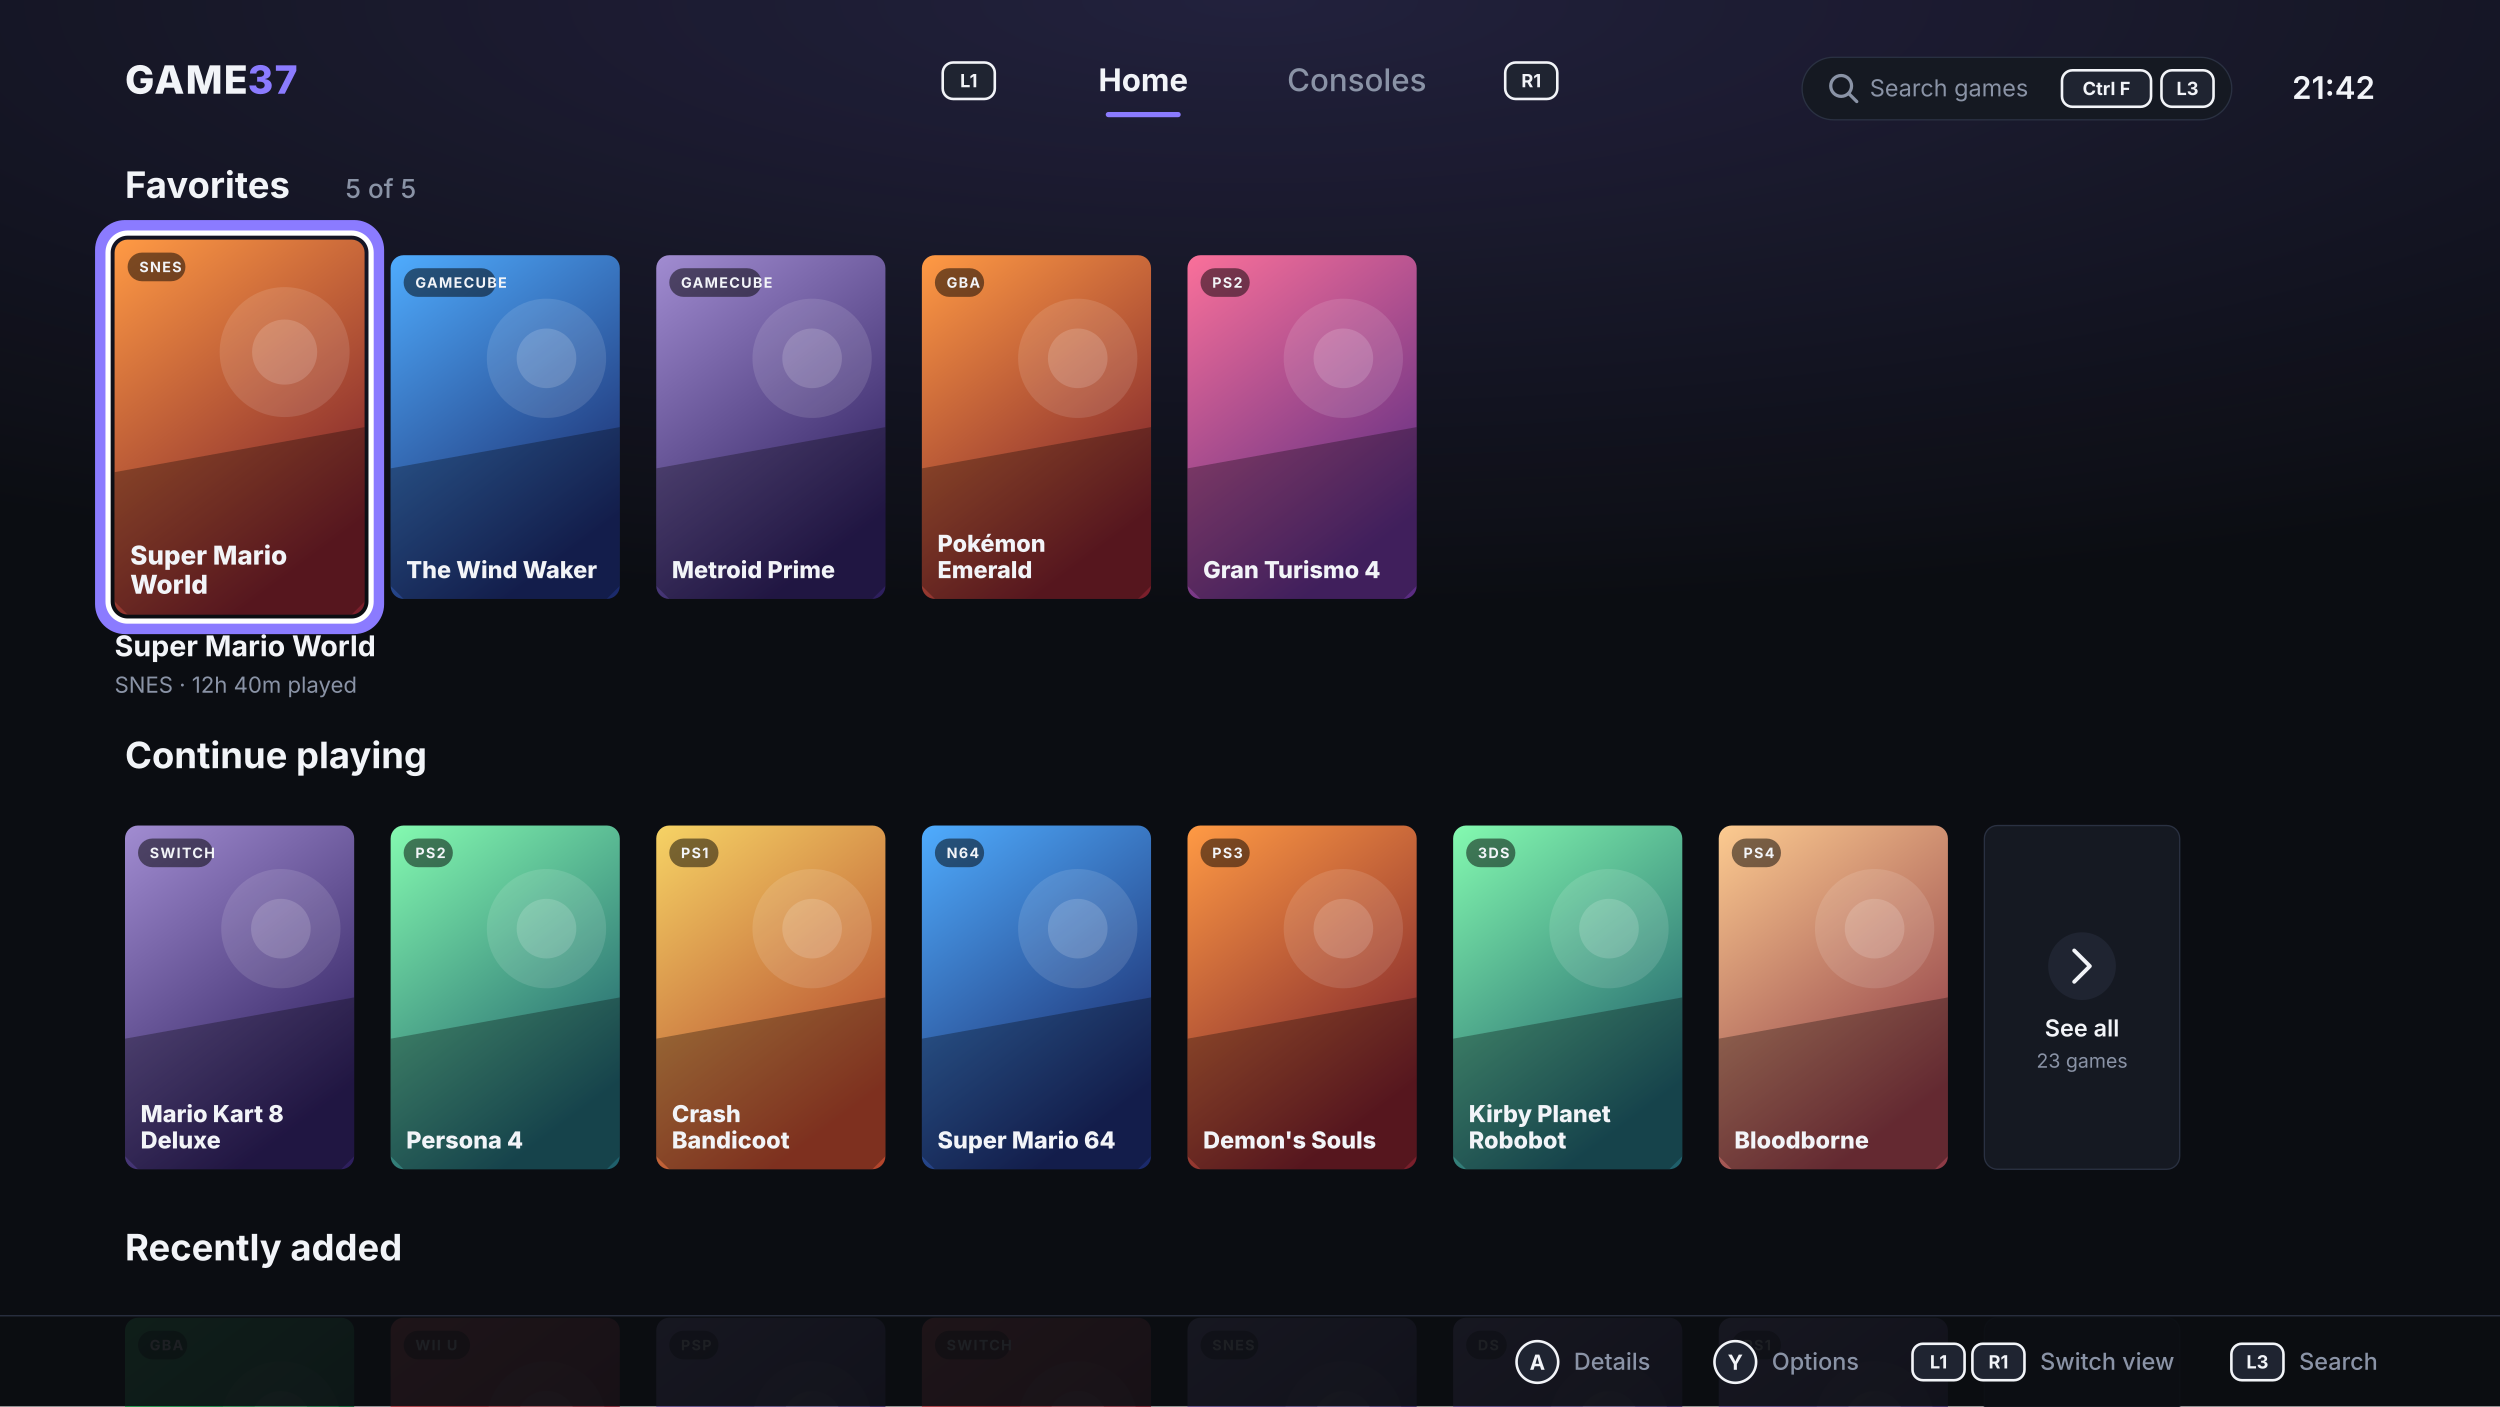
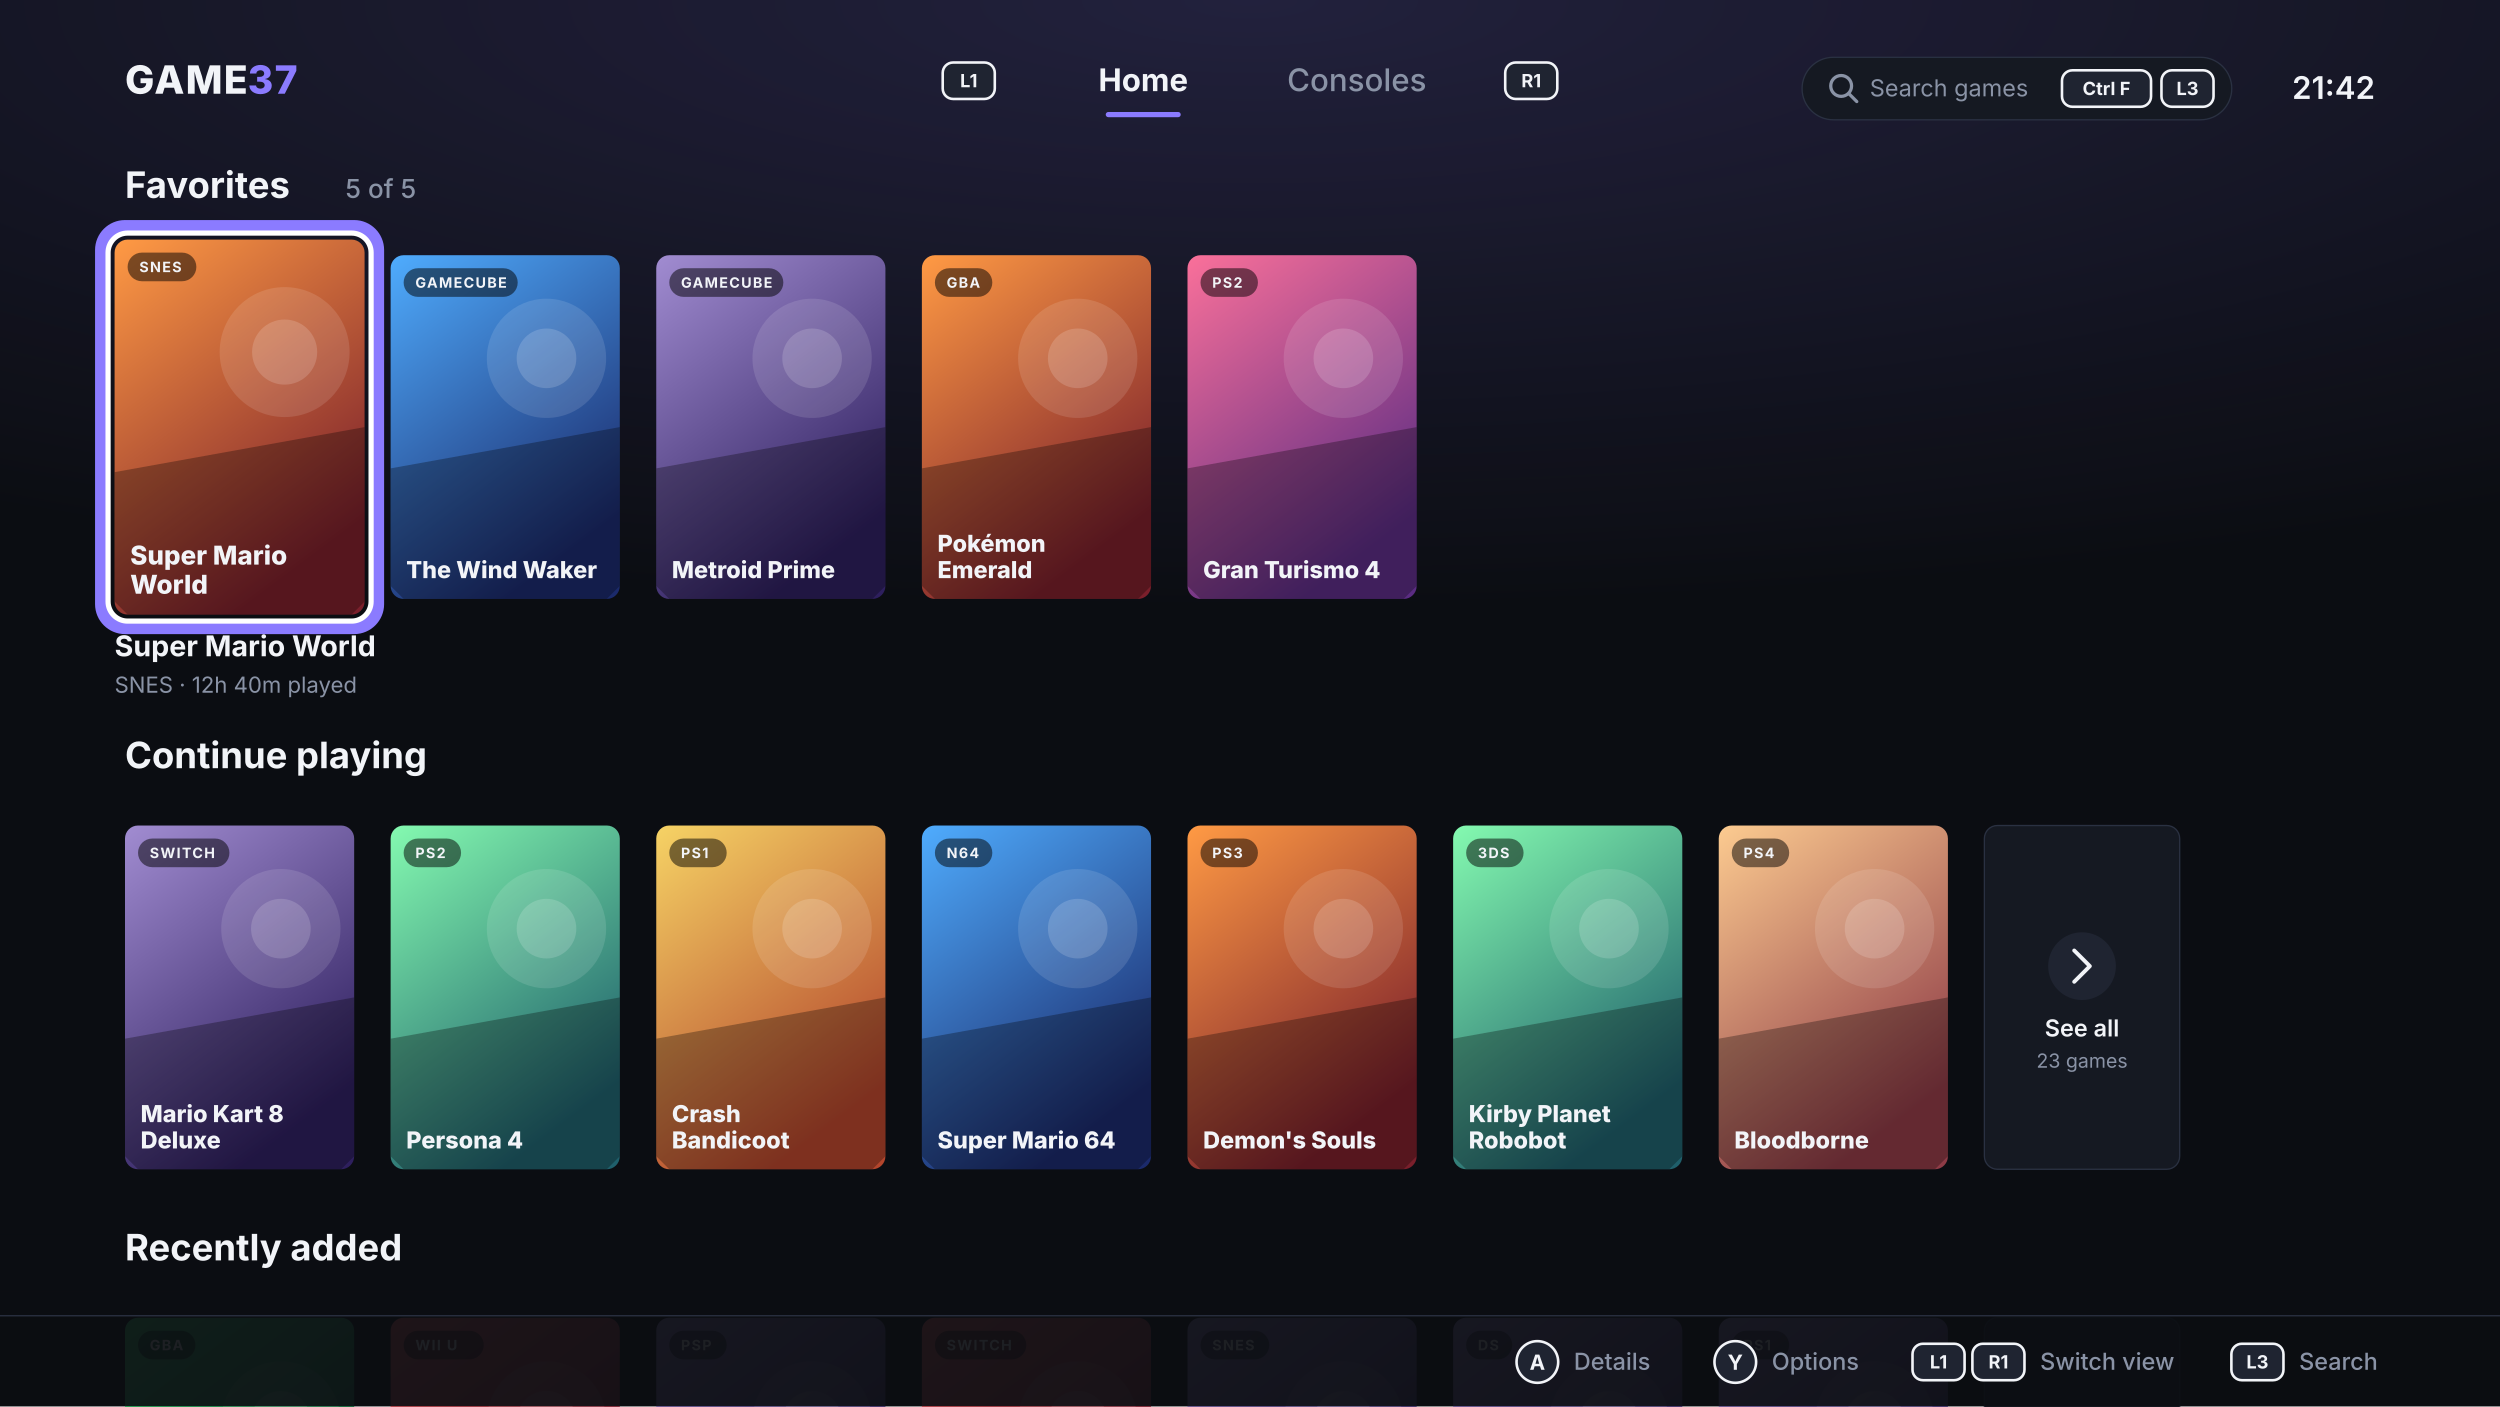
<svg xmlns="http://www.w3.org/2000/svg" width="1920" height="1080" viewBox="0 0 1920 1080">
  <defs>
    <radialGradient id="rg1" cx="0.5" cy="0" r="0.9">
      <stop offset="0" stop-color="#8B7BFF" stop-opacity="0.18" />
      <stop offset="1" stop-color="#8B7BFF" stop-opacity="0" />
    </radialGradient>
    <linearGradient id="lg2" x1="0" y1="0" x2="0.5" y2="1">
      <stop offset="0" stop-color="#FF9A44" stop-opacity="1" />
      <stop offset="1" stop-color="#7A1F2B" stop-opacity="1" />
    </linearGradient>
    <linearGradient id="lg3" x1="0" y1="0" x2="0.5" y2="1">
      <stop offset="0" stop-color="#4FACFE" stop-opacity="1" />
      <stop offset="1" stop-color="#1B2A6B" stop-opacity="1" />
    </linearGradient>
    <linearGradient id="lg4" x1="0" y1="0" x2="0.5" y2="1">
      <stop offset="0" stop-color="#A18CD1" stop-opacity="1" />
      <stop offset="1" stop-color="#2E1F5E" stop-opacity="1" />
    </linearGradient>
    <linearGradient id="lg5" x1="0" y1="0" x2="0.5" y2="1">
      <stop offset="0" stop-color="#FF9A44" stop-opacity="1" />
      <stop offset="1" stop-color="#7A1F2B" stop-opacity="1" />
    </linearGradient>
    <linearGradient id="lg6" x1="0" y1="0" x2="0.5" y2="1">
      <stop offset="0" stop-color="#FA709A" stop-opacity="1" />
      <stop offset="1" stop-color="#5B2C83" stop-opacity="1" />
    </linearGradient>
    <linearGradient id="lg7" x1="0" y1="0" x2="0.5" y2="1">
      <stop offset="0" stop-color="#A18CD1" stop-opacity="1" />
      <stop offset="1" stop-color="#2E1F5E" stop-opacity="1" />
    </linearGradient>
    <linearGradient id="lg8" x1="0" y1="0" x2="0.5" y2="1">
      <stop offset="0" stop-color="#84FAB0" stop-opacity="1" />
      <stop offset="1" stop-color="#1F5F6B" stop-opacity="1" />
    </linearGradient>
    <linearGradient id="lg9" x1="0" y1="0" x2="0.5" y2="1">
      <stop offset="0" stop-color="#F6D365" stop-opacity="1" />
      <stop offset="1" stop-color="#B3452C" stop-opacity="1" />
    </linearGradient>
    <linearGradient id="lg10" x1="0" y1="0" x2="0.5" y2="1">
      <stop offset="0" stop-color="#4FACFE" stop-opacity="1" />
      <stop offset="1" stop-color="#1B2A6B" stop-opacity="1" />
    </linearGradient>
    <linearGradient id="lg11" x1="0" y1="0" x2="0.5" y2="1">
      <stop offset="0" stop-color="#FF9A44" stop-opacity="1" />
      <stop offset="1" stop-color="#7A1F2B" stop-opacity="1" />
    </linearGradient>
    <linearGradient id="lg12" x1="0" y1="0" x2="0.5" y2="1">
      <stop offset="0" stop-color="#84FAB0" stop-opacity="1" />
      <stop offset="1" stop-color="#1F5F6B" stop-opacity="1" />
    </linearGradient>
    <linearGradient id="lg13" x1="0" y1="0" x2="0.5" y2="1">
      <stop offset="0" stop-color="#FCCB90" stop-opacity="1" />
      <stop offset="1" stop-color="#8E3B46" stop-opacity="1" />
    </linearGradient>
    <linearGradient id="lg14" x1="0" y1="0" x2="0.5" y2="1">
      <stop offset="0" stop-color="#43E97B" stop-opacity="1" />
      <stop offset="1" stop-color="#0F4C3A" stop-opacity="1" />
    </linearGradient>
    <linearGradient id="lg15" x1="0" y1="0" x2="0.5" y2="1">
      <stop offset="0" stop-color="#FF6B6B" stop-opacity="1" />
      <stop offset="1" stop-color="#6B1D3A" stop-opacity="1" />
    </linearGradient>
    <linearGradient id="lg16" x1="0" y1="0" x2="0.5" y2="1">
      <stop offset="0" stop-color="#A18CD1" stop-opacity="1" />
      <stop offset="1" stop-color="#2E1F5E" stop-opacity="1" />
    </linearGradient>
    <linearGradient id="lg17" x1="0" y1="0" x2="0.5" y2="1">
      <stop offset="0" stop-color="#FF6B6B" stop-opacity="1" />
      <stop offset="1" stop-color="#6B1D3A" stop-opacity="1" />
    </linearGradient>
    <linearGradient id="lg18" x1="0" y1="0" x2="0.5" y2="1">
      <stop offset="0" stop-color="#A18CD1" stop-opacity="1" />
      <stop offset="1" stop-color="#2E1F5E" stop-opacity="1" />
    </linearGradient>
    <linearGradient id="lg19" x1="0" y1="0" x2="0.5" y2="1">
      <stop offset="0" stop-color="#A18CD1" stop-opacity="1" />
      <stop offset="1" stop-color="#2E1F5E" stop-opacity="1" />
    </linearGradient>
    <linearGradient id="lg20" x1="0" y1="0" x2="0.5" y2="1">
      <stop offset="0" stop-color="#A18CD1" stop-opacity="1" />
      <stop offset="1" stop-color="#2E1F5E" stop-opacity="1" />
    </linearGradient>
    <linearGradient id="lg21" x1="0" y1="0" x2="0" y2="1">
      <stop offset="0" stop-color="#0B0D12" stop-opacity="0" />
      <stop offset="1" stop-color="#0B0D12" stop-opacity="1" />
    </linearGradient>
  </defs>
  <rect x="0.0" y="0.0" width="1920.0" height="1080.0" rx="0" fill="#0B0D12" fill-opacity="1" />
  <rect x="0.0" y="0.0" width="1920.0" height="520.0" rx="0" fill="url(#rg1)" fill-opacity="1" />
  <text x="96" y="72" font-family="Inter, 'Helvetica Neue', Arial, sans-serif" font-size="30" font-weight="800" fill="#F2F4F8" letter-spacing="1">GAME<tspan fill="#8B7BFF">37</tspan>
  </text>
  <rect x="724.0" y="48.0" width="40.0" height="28.0" rx="8" fill="#1F2431" fill-opacity="1" stroke="#F2F4F8" stroke-width="2" />
  <text x="744.0" y="67.0" font-family="Inter, 'Helvetica Neue', Arial, sans-serif" font-size="14" font-weight="700" fill="#F2F4F8" fill-opacity="1" text-anchor="middle" letter-spacing="0">L1</text>
  <rect x="1156.0" y="48.0" width="40.0" height="28.0" rx="8" fill="#1F2431" fill-opacity="1" stroke="#F2F4F8" stroke-width="2" />
  <text x="1176.0" y="67.0" font-family="Inter, 'Helvetica Neue', Arial, sans-serif" font-size="14" font-weight="700" fill="#F2F4F8" fill-opacity="1" text-anchor="middle" letter-spacing="0">R1</text>
  <text x="878.0" y="70.0" font-family="Inter, 'Helvetica Neue', Arial, sans-serif" font-size="24" font-weight="700" fill="#F2F4F8" fill-opacity="1" text-anchor="middle" letter-spacing="0">Home</text>
  <rect x="849.2" y="86.0" width="57.6" height="4.0" rx="2" fill="#8B7BFF" fill-opacity="1" />
  <text x="1042.0" y="70.0" font-family="Inter, 'Helvetica Neue', Arial, sans-serif" font-size="24" font-weight="500" fill="#8A93A6" fill-opacity="1" text-anchor="middle" letter-spacing="0">Consoles</text>
  <rect x="1384.0" y="44.0" width="330.0" height="48.0" rx="24" fill="#151922" fill-opacity="1" stroke="#2A3142" stroke-width="1" />
  <circle cx="1414.0" cy="66.0" r="8.0" fill="none" fill-opacity="1" stroke="#8A93A6" stroke-width="2.5" />
  <line x1="1420" y1="72" x2="1426" y2="78" stroke="#8A93A6" stroke-width="2.5" stroke-linecap="round" />
  <text x="1436.0" y="74.0" font-family="Inter, 'Helvetica Neue', Arial, sans-serif" font-size="18" font-weight="400" fill="#8A93A6" fill-opacity="1" text-anchor="start" letter-spacing="0">Search games</text>
  <rect x="1660.0" y="54.0" width="40.0" height="28.0" rx="8" fill="#1F2431" fill-opacity="1" stroke="#F2F4F8" stroke-width="2" />
  <text x="1680.0" y="73.0" font-family="Inter, 'Helvetica Neue', Arial, sans-serif" font-size="14" font-weight="700" fill="#F2F4F8" fill-opacity="1" text-anchor="middle" letter-spacing="0">L3</text>
  <rect x="1583.6" y="54.0" width="68.4" height="28.0" rx="8" fill="#1F2431" fill-opacity="1" stroke="#F2F4F8" stroke-width="2" />
  <text x="1617.8" y="73.0" font-family="Inter, 'Helvetica Neue', Arial, sans-serif" font-size="14" font-weight="700" fill="#F2F4F8" fill-opacity="1" text-anchor="middle" letter-spacing="0">Ctrl F</text>
  <text x="1824.0" y="76.0" font-family="Inter, 'Helvetica Neue', Arial, sans-serif" font-size="24" font-weight="600" fill="#F2F4F8" fill-opacity="1" text-anchor="end" letter-spacing="0">21:42</text>
  <rect x="78.0" y="174.0" width="212.0" height="308.0" rx="18" fill="none" fill-opacity="0.4" stroke="#8B7BFF" stroke-width="10" />
  <rect x="83.0" y="179.0" width="202.0" height="298.0" rx="15" fill="none" fill-opacity="1" stroke="#FFFFFF" stroke-width="4" />
  <rect x="88.0" y="184.0" width="192.0" height="288.0" rx="10" fill="url(#lg2)" fill-opacity="1" />
  <circle cx="218.6" cy="270.4" r="49.9" fill="#FFFFFF" fill-opacity="0.12" />
  <circle cx="218.6" cy="270.4" r="25.0" fill="#FFFFFF" fill-opacity="0.16" />
  <polygon points="88,362.6 280,328.0 280,462.0 270,472.0 98,472.0 88,462.0" fill="#000000" fill-opacity=".3" />
  <text x="100.0" y="433.6" font-family="Inter, 'Helvetica Neue', Arial, sans-serif" font-size="20" font-weight="800" fill="#F2F4F8" fill-opacity="1" text-anchor="start" letter-spacing="0">Super Mario</text>
  <text x="100.0" y="456.0" font-family="Inter, 'Helvetica Neue', Arial, sans-serif" font-size="20" font-weight="800" fill="#F2F4F8" fill-opacity="1" text-anchor="start" letter-spacing="0">World</text>
-   <rect x="98.0" y="194.0" width="44.4" height="22.0" rx="11" fill="#000000" fill-opacity="0.5" />
+   <rect x="98.0" y="194.0" width="52.8" height="22.0" rx="11" fill="#000000" fill-opacity="0.5" />
  <text x="107.0" y="209.0" font-family="Inter, 'Helvetica Neue', Arial, sans-serif" font-size="11" font-weight="700" fill="#F2F4F8" fill-opacity="1" text-anchor="start" letter-spacing="1">SNES</text>
  <text x="88.0" y="504.0" font-family="Inter, 'Helvetica Neue', Arial, sans-serif" font-size="22" font-weight="700" fill="#F2F4F8" fill-opacity="1" text-anchor="start" letter-spacing="0">Super Mario World</text>
  <text x="88.0" y="532.0" font-family="Inter, 'Helvetica Neue', Arial, sans-serif" font-size="17" font-weight="400" fill="#8A93A6" fill-opacity="1" text-anchor="start" letter-spacing="0">SNES · 12h 40m played</text>
  <rect x="300.0" y="196.0" width="176.0" height="264.0" rx="10" fill="url(#lg3)" fill-opacity="1" />
  <circle cx="419.7" cy="275.2" r="45.8" fill="#FFFFFF" fill-opacity="0.12" />
  <circle cx="419.7" cy="275.2" r="22.9" fill="#FFFFFF" fill-opacity="0.16" />
  <polygon points="300,359.7 476,328.0 476,450.0 466,460.0 310,460.0 300,450.0" fill="#000000" fill-opacity=".3" />
  <text x="312.0" y="444.0" font-family="Inter, 'Helvetica Neue', Arial, sans-serif" font-size="18" font-weight="800" fill="#F2F4F8" fill-opacity="1" text-anchor="start" letter-spacing="0">The Wind Waker</text>
-   <rect x="310.0" y="206.0" width="70.8" height="22.0" rx="11" fill="#000000" fill-opacity="0.5" />
+   <rect x="310.0" y="206.0" width="87.6" height="22.0" rx="11" fill="#000000" fill-opacity="0.5" />
  <text x="319.0" y="221.0" font-family="Inter, 'Helvetica Neue', Arial, sans-serif" font-size="11" font-weight="700" fill="#F2F4F8" fill-opacity="1" text-anchor="start" letter-spacing="1">GAMECUBE</text>
  <rect x="504.0" y="196.0" width="176.0" height="264.0" rx="10" fill="url(#lg4)" fill-opacity="1" />
  <circle cx="623.7" cy="275.2" r="45.8" fill="#FFFFFF" fill-opacity="0.12" />
  <circle cx="623.7" cy="275.2" r="22.9" fill="#FFFFFF" fill-opacity="0.16" />
  <polygon points="504,359.7 680,328.0 680,450.0 670,460.0 514,460.0 504,450.0" fill="#000000" fill-opacity=".3" />
  <text x="516.0" y="444.0" font-family="Inter, 'Helvetica Neue', Arial, sans-serif" font-size="18" font-weight="800" fill="#F2F4F8" fill-opacity="1" text-anchor="start" letter-spacing="0">Metroid Prime</text>
-   <rect x="514.0" y="206.0" width="70.8" height="22.0" rx="11" fill="#000000" fill-opacity="0.5" />
+   <rect x="514.0" y="206.0" width="87.6" height="22.0" rx="11" fill="#000000" fill-opacity="0.5" />
  <text x="523.0" y="221.0" font-family="Inter, 'Helvetica Neue', Arial, sans-serif" font-size="11" font-weight="700" fill="#F2F4F8" fill-opacity="1" text-anchor="start" letter-spacing="1">GAMECUBE</text>
  <rect x="708.0" y="196.0" width="176.0" height="264.0" rx="10" fill="url(#lg5)" fill-opacity="1" />
  <circle cx="827.7" cy="275.2" r="45.8" fill="#FFFFFF" fill-opacity="0.12" />
  <circle cx="827.7" cy="275.2" r="22.9" fill="#FFFFFF" fill-opacity="0.16" />
  <polygon points="708,359.7 884,328.0 884,450.0 874,460.0 718,460.0 708,450.0" fill="#000000" fill-opacity=".3" />
  <text x="720.0" y="423.8" font-family="Inter, 'Helvetica Neue', Arial, sans-serif" font-size="18" font-weight="800" fill="#F2F4F8" fill-opacity="1" text-anchor="start" letter-spacing="0">Pokémon</text>
  <text x="720.0" y="444.0" font-family="Inter, 'Helvetica Neue', Arial, sans-serif" font-size="18" font-weight="800" fill="#F2F4F8" fill-opacity="1" text-anchor="start" letter-spacing="0">Emerald</text>
-   <rect x="718.0" y="206.0" width="37.8" height="22.0" rx="11" fill="#000000" fill-opacity="0.5" />
+   <rect x="718.0" y="206.0" width="44.1" height="22.0" rx="11" fill="#000000" fill-opacity="0.5" />
  <text x="727.0" y="221.0" font-family="Inter, 'Helvetica Neue', Arial, sans-serif" font-size="11" font-weight="700" fill="#F2F4F8" fill-opacity="1" text-anchor="start" letter-spacing="1">GBA</text>
  <rect x="912.0" y="196.0" width="176.0" height="264.0" rx="10" fill="url(#lg6)" fill-opacity="1" />
  <circle cx="1031.7" cy="275.2" r="45.8" fill="#FFFFFF" fill-opacity="0.12" />
  <circle cx="1031.7" cy="275.2" r="22.9" fill="#FFFFFF" fill-opacity="0.16" />
  <polygon points="912,359.7 1088,328.0 1088,450.0 1078,460.0 922,460.0 912,450.0" fill="#000000" fill-opacity=".3" />
  <text x="924.0" y="444.0" font-family="Inter, 'Helvetica Neue', Arial, sans-serif" font-size="18" font-weight="800" fill="#F2F4F8" fill-opacity="1" text-anchor="start" letter-spacing="0">Gran Turismo 4</text>
-   <rect x="922.0" y="206.0" width="37.8" height="22.0" rx="11" fill="#000000" fill-opacity="0.5" />
+   <rect x="922.0" y="206.0" width="44.1" height="22.0" rx="11" fill="#000000" fill-opacity="0.5" />
  <text x="931.0" y="221.0" font-family="Inter, 'Helvetica Neue', Arial, sans-serif" font-size="11" font-weight="700" fill="#F2F4F8" fill-opacity="1" text-anchor="start" letter-spacing="1">PS2</text>
  <rect x="96.0" y="634.0" width="176.0" height="264.0" rx="10" fill="url(#lg7)" fill-opacity="1" />
  <circle cx="215.7" cy="713.2" r="45.8" fill="#FFFFFF" fill-opacity="0.12" />
  <circle cx="215.7" cy="713.2" r="22.9" fill="#FFFFFF" fill-opacity="0.16" />
  <polygon points="96,797.7 272,766.0 272,888.0 262,898.0 106,898.0 96,888.0" fill="#000000" fill-opacity=".3" />
  <text x="108.0" y="861.8" font-family="Inter, 'Helvetica Neue', Arial, sans-serif" font-size="18" font-weight="800" fill="#F2F4F8" fill-opacity="1" text-anchor="start" letter-spacing="0">Mario Kart 8</text>
  <text x="108.0" y="882.0" font-family="Inter, 'Helvetica Neue', Arial, sans-serif" font-size="18" font-weight="800" fill="#F2F4F8" fill-opacity="1" text-anchor="start" letter-spacing="0">Deluxe</text>
-   <rect x="106.0" y="644.0" width="57.6" height="22.0" rx="11" fill="#000000" fill-opacity="0.5" />
+   <rect x="106.0" y="644.0" width="70.2" height="22.0" rx="11" fill="#000000" fill-opacity="0.5" />
  <text x="115.0" y="659.0" font-family="Inter, 'Helvetica Neue', Arial, sans-serif" font-size="11" font-weight="700" fill="#F2F4F8" fill-opacity="1" text-anchor="start" letter-spacing="1">SWITCH</text>
  <rect x="300.0" y="634.0" width="176.0" height="264.0" rx="10" fill="url(#lg8)" fill-opacity="1" />
  <circle cx="419.7" cy="713.2" r="45.8" fill="#FFFFFF" fill-opacity="0.12" />
  <circle cx="419.7" cy="713.2" r="22.9" fill="#FFFFFF" fill-opacity="0.16" />
  <polygon points="300,797.7 476,766.0 476,888.0 466,898.0 310,898.0 300,888.0" fill="#000000" fill-opacity=".3" />
  <text x="312.0" y="882.0" font-family="Inter, 'Helvetica Neue', Arial, sans-serif" font-size="18" font-weight="800" fill="#F2F4F8" fill-opacity="1" text-anchor="start" letter-spacing="0">Persona 4</text>
-   <rect x="310.0" y="644.0" width="37.8" height="22.0" rx="11" fill="#000000" fill-opacity="0.5" />
+   <rect x="310.0" y="644.0" width="44.1" height="22.0" rx="11" fill="#000000" fill-opacity="0.5" />
  <text x="319.0" y="659.0" font-family="Inter, 'Helvetica Neue', Arial, sans-serif" font-size="11" font-weight="700" fill="#F2F4F8" fill-opacity="1" text-anchor="start" letter-spacing="1">PS2</text>
  <rect x="504.0" y="634.0" width="176.0" height="264.0" rx="10" fill="url(#lg9)" fill-opacity="1" />
  <circle cx="623.7" cy="713.2" r="45.8" fill="#FFFFFF" fill-opacity="0.12" />
  <circle cx="623.7" cy="713.2" r="22.9" fill="#FFFFFF" fill-opacity="0.16" />
  <polygon points="504,797.7 680,766.0 680,888.0 670,898.0 514,898.0 504,888.0" fill="#000000" fill-opacity=".3" />
  <text x="516.0" y="861.8" font-family="Inter, 'Helvetica Neue', Arial, sans-serif" font-size="18" font-weight="800" fill="#F2F4F8" fill-opacity="1" text-anchor="start" letter-spacing="0">Crash</text>
  <text x="516.0" y="882.0" font-family="Inter, 'Helvetica Neue', Arial, sans-serif" font-size="18" font-weight="800" fill="#F2F4F8" fill-opacity="1" text-anchor="start" letter-spacing="0">Bandicoot</text>
-   <rect x="514.0" y="644.0" width="37.8" height="22.0" rx="11" fill="#000000" fill-opacity="0.5" />
+   <rect x="514.0" y="644.0" width="44.1" height="22.0" rx="11" fill="#000000" fill-opacity="0.5" />
  <text x="523.0" y="659.0" font-family="Inter, 'Helvetica Neue', Arial, sans-serif" font-size="11" font-weight="700" fill="#F2F4F8" fill-opacity="1" text-anchor="start" letter-spacing="1">PS1</text>
  <rect x="708.0" y="634.0" width="176.0" height="264.0" rx="10" fill="url(#lg10)" fill-opacity="1" />
  <circle cx="827.7" cy="713.2" r="45.8" fill="#FFFFFF" fill-opacity="0.12" />
  <circle cx="827.7" cy="713.2" r="22.9" fill="#FFFFFF" fill-opacity="0.16" />
  <polygon points="708,797.7 884,766.0 884,888.0 874,898.0 718,898.0 708,888.0" fill="#000000" fill-opacity=".3" />
  <text x="720.0" y="882.0" font-family="Inter, 'Helvetica Neue', Arial, sans-serif" font-size="18" font-weight="800" fill="#F2F4F8" fill-opacity="1" text-anchor="start" letter-spacing="0">Super Mario 64</text>
-   <rect x="718.0" y="644.0" width="37.8" height="22.0" rx="11" fill="#000000" fill-opacity="0.5" />
+   <rect x="718.0" y="644.0" width="44.1" height="22.0" rx="11" fill="#000000" fill-opacity="0.5" />
  <text x="727.0" y="659.0" font-family="Inter, 'Helvetica Neue', Arial, sans-serif" font-size="11" font-weight="700" fill="#F2F4F8" fill-opacity="1" text-anchor="start" letter-spacing="1">N64</text>
  <rect x="912.0" y="634.0" width="176.0" height="264.0" rx="10" fill="url(#lg11)" fill-opacity="1" />
  <circle cx="1031.7" cy="713.2" r="45.8" fill="#FFFFFF" fill-opacity="0.12" />
  <circle cx="1031.7" cy="713.2" r="22.9" fill="#FFFFFF" fill-opacity="0.16" />
  <polygon points="912,797.7 1088,766.0 1088,888.0 1078,898.0 922,898.0 912,888.0" fill="#000000" fill-opacity=".3" />
  <text x="924.0" y="882.0" font-family="Inter, 'Helvetica Neue', Arial, sans-serif" font-size="18" font-weight="800" fill="#F2F4F8" fill-opacity="1" text-anchor="start" letter-spacing="0">Demon's Souls</text>
-   <rect x="922.0" y="644.0" width="37.8" height="22.0" rx="11" fill="#000000" fill-opacity="0.5" />
+   <rect x="922.0" y="644.0" width="44.1" height="22.0" rx="11" fill="#000000" fill-opacity="0.5" />
  <text x="931.0" y="659.0" font-family="Inter, 'Helvetica Neue', Arial, sans-serif" font-size="11" font-weight="700" fill="#F2F4F8" fill-opacity="1" text-anchor="start" letter-spacing="1">PS3</text>
  <rect x="1116.0" y="634.0" width="176.0" height="264.0" rx="10" fill="url(#lg12)" fill-opacity="1" />
  <circle cx="1235.7" cy="713.2" r="45.8" fill="#FFFFFF" fill-opacity="0.12" />
  <circle cx="1235.7" cy="713.2" r="22.9" fill="#FFFFFF" fill-opacity="0.16" />
  <polygon points="1116,797.7 1292,766.0 1292,888.0 1282,898.0 1126,898.0 1116,888.0" fill="#000000" fill-opacity=".3" />
  <text x="1128.0" y="861.8" font-family="Inter, 'Helvetica Neue', Arial, sans-serif" font-size="18" font-weight="800" fill="#F2F4F8" fill-opacity="1" text-anchor="start" letter-spacing="0">Kirby Planet</text>
  <text x="1128.0" y="882.0" font-family="Inter, 'Helvetica Neue', Arial, sans-serif" font-size="18" font-weight="800" fill="#F2F4F8" fill-opacity="1" text-anchor="start" letter-spacing="0">Robobot</text>
-   <rect x="1126.0" y="644.0" width="37.8" height="22.0" rx="11" fill="#000000" fill-opacity="0.5" />
+   <rect x="1126.0" y="644.0" width="44.1" height="22.0" rx="11" fill="#000000" fill-opacity="0.5" />
  <text x="1135.0" y="659.0" font-family="Inter, 'Helvetica Neue', Arial, sans-serif" font-size="11" font-weight="700" fill="#F2F4F8" fill-opacity="1" text-anchor="start" letter-spacing="1">3DS</text>
  <rect x="1320.0" y="634.0" width="176.0" height="264.0" rx="10" fill="url(#lg13)" fill-opacity="1" />
  <circle cx="1439.7" cy="713.2" r="45.8" fill="#FFFFFF" fill-opacity="0.12" />
  <circle cx="1439.7" cy="713.2" r="22.9" fill="#FFFFFF" fill-opacity="0.16" />
  <polygon points="1320,797.7 1496,766.0 1496,888.0 1486,898.0 1330,898.0 1320,888.0" fill="#000000" fill-opacity=".3" />
  <text x="1332.0" y="882.0" font-family="Inter, 'Helvetica Neue', Arial, sans-serif" font-size="18" font-weight="800" fill="#F2F4F8" fill-opacity="1" text-anchor="start" letter-spacing="0">Bloodborne</text>
-   <rect x="1330.0" y="644.0" width="37.8" height="22.0" rx="11" fill="#000000" fill-opacity="0.5" />
+   <rect x="1330.0" y="644.0" width="44.1" height="22.0" rx="11" fill="#000000" fill-opacity="0.5" />
  <text x="1339.0" y="659.0" font-family="Inter, 'Helvetica Neue', Arial, sans-serif" font-size="11" font-weight="700" fill="#F2F4F8" fill-opacity="1" text-anchor="start" letter-spacing="1">PS4</text>
  <rect x="1524.0" y="634.0" width="150.0" height="264.0" rx="10" fill="#151922" fill-opacity="1" stroke="#2A3142" stroke-width="1" />
  <circle cx="1599.0" cy="742.0" r="26.0" fill="#1F2431" fill-opacity="1" />
  <path d="M1593.0,730.0 l12,12 l-12,12" fill="none" stroke="#F2F4F8" stroke-width="3" stroke-linecap="round" stroke-linejoin="round" />
  <text x="1599.0" y="796.0" font-family="Inter, 'Helvetica Neue', Arial, sans-serif" font-size="18" font-weight="600" fill="#F2F4F8" fill-opacity="1" text-anchor="middle" letter-spacing="0">See all</text>
  <text x="1599.0" y="820.0" font-family="Inter, 'Helvetica Neue', Arial, sans-serif" font-size="15" font-weight="400" fill="#8A93A6" fill-opacity="1" text-anchor="middle" letter-spacing="0">23 games</text>
  <rect x="96.0" y="1012.0" width="176.0" height="264.0" rx="10" fill="url(#lg14)" fill-opacity="1" />
  <circle cx="215.7" cy="1091.2" r="45.8" fill="#FFFFFF" fill-opacity="0.12" />
  <circle cx="215.7" cy="1091.2" r="22.9" fill="#FFFFFF" fill-opacity="0.16" />
  <polygon points="96,1175.7 272,1144.0 272,1266.0 262,1276.0 106,1276.0 96,1266.0" fill="#000000" fill-opacity=".3" />
  <text x="108.0" y="1260.0" font-family="Inter, 'Helvetica Neue', Arial, sans-serif" font-size="18" font-weight="800" fill="#F2F4F8" fill-opacity="1" text-anchor="start" letter-spacing="0">Aria of Sorrow</text>
-   <rect x="106.0" y="1022.0" width="37.8" height="22.0" rx="11" fill="#000000" fill-opacity="0.5" />
+   <rect x="106.0" y="1022.0" width="44.1" height="22.0" rx="11" fill="#000000" fill-opacity="0.5" />
  <text x="115.0" y="1037.0" font-family="Inter, 'Helvetica Neue', Arial, sans-serif" font-size="11" font-weight="700" fill="#F2F4F8" fill-opacity="1" text-anchor="start" letter-spacing="1">GBA</text>
  <rect x="300.0" y="1012.0" width="176.0" height="264.0" rx="10" fill="url(#lg15)" fill-opacity="1" />
  <circle cx="419.7" cy="1091.2" r="45.8" fill="#FFFFFF" fill-opacity="0.12" />
  <circle cx="419.7" cy="1091.2" r="22.9" fill="#FFFFFF" fill-opacity="0.16" />
  <polygon points="300,1175.7 476,1144.0 476,1266.0 466,1276.0 310,1276.0 300,1266.0" fill="#000000" fill-opacity=".3" />
  <text x="312.0" y="1239.8" font-family="Inter, 'Helvetica Neue', Arial, sans-serif" font-size="18" font-weight="800" fill="#F2F4F8" fill-opacity="1" text-anchor="start" letter-spacing="0">Xenoblade</text>
  <text x="312.0" y="1260.0" font-family="Inter, 'Helvetica Neue', Arial, sans-serif" font-size="18" font-weight="800" fill="#F2F4F8" fill-opacity="1" text-anchor="start" letter-spacing="0">Chronicles X</text>
-   <rect x="310.0" y="1022.0" width="51.0" height="22.0" rx="11" fill="#000000" fill-opacity="0.5" />
+   <rect x="310.0" y="1022.0" width="61.5" height="22.0" rx="11" fill="#000000" fill-opacity="0.5" />
  <text x="319.0" y="1037.0" font-family="Inter, 'Helvetica Neue', Arial, sans-serif" font-size="11" font-weight="700" fill="#F2F4F8" fill-opacity="1" text-anchor="start" letter-spacing="1">WII U</text>
  <rect x="504.0" y="1012.0" width="176.0" height="264.0" rx="10" fill="url(#lg16)" fill-opacity="1" />
  <circle cx="623.7" cy="1091.2" r="45.8" fill="#FFFFFF" fill-opacity="0.12" />
  <circle cx="623.7" cy="1091.2" r="22.9" fill="#FFFFFF" fill-opacity="0.16" />
  <polygon points="504,1175.7 680,1144.0 680,1266.0 670,1276.0 514,1276.0 504,1266.0" fill="#000000" fill-opacity=".3" />
  <text x="516.0" y="1239.8" font-family="Inter, 'Helvetica Neue', Arial, sans-serif" font-size="18" font-weight="800" fill="#F2F4F8" fill-opacity="1" text-anchor="start" letter-spacing="0">Monster Hunter</text>
  <text x="516.0" y="1260.0" font-family="Inter, 'Helvetica Neue', Arial, sans-serif" font-size="18" font-weight="800" fill="#F2F4F8" fill-opacity="1" text-anchor="start" letter-spacing="0">Freedom Unite</text>
-   <rect x="514.0" y="1022.0" width="37.8" height="22.0" rx="11" fill="#000000" fill-opacity="0.5" />
+   <rect x="514.0" y="1022.0" width="44.1" height="22.0" rx="11" fill="#000000" fill-opacity="0.5" />
  <text x="523.0" y="1037.0" font-family="Inter, 'Helvetica Neue', Arial, sans-serif" font-size="11" font-weight="700" fill="#F2F4F8" fill-opacity="1" text-anchor="start" letter-spacing="1">PSP</text>
  <rect x="708.0" y="1012.0" width="176.0" height="264.0" rx="10" fill="url(#lg17)" fill-opacity="1" />
  <circle cx="827.7" cy="1091.2" r="45.8" fill="#FFFFFF" fill-opacity="0.12" />
  <circle cx="827.7" cy="1091.2" r="22.9" fill="#FFFFFF" fill-opacity="0.16" />
  <polygon points="708,1175.7 884,1144.0 884,1266.0 874,1276.0 718,1276.0 708,1266.0" fill="#000000" fill-opacity=".3" />
  <text x="720.0" y="1260.0" font-family="Inter, 'Helvetica Neue', Arial, sans-serif" font-size="18" font-weight="800" fill="#F2F4F8" fill-opacity="1" text-anchor="start" letter-spacing="0">Metroid Dread</text>
-   <rect x="718.0" y="1022.0" width="57.6" height="22.0" rx="11" fill="#000000" fill-opacity="0.5" />
+   <rect x="718.0" y="1022.0" width="70.2" height="22.0" rx="11" fill="#000000" fill-opacity="0.5" />
  <text x="727.0" y="1037.0" font-family="Inter, 'Helvetica Neue', Arial, sans-serif" font-size="11" font-weight="700" fill="#F2F4F8" fill-opacity="1" text-anchor="start" letter-spacing="1">SWITCH</text>
  <rect x="912.0" y="1012.0" width="176.0" height="264.0" rx="10" fill="url(#lg18)" fill-opacity="1" />
  <circle cx="1031.7" cy="1091.2" r="45.8" fill="#FFFFFF" fill-opacity="0.12" />
  <circle cx="1031.7" cy="1091.2" r="22.9" fill="#FFFFFF" fill-opacity="0.16" />
  <polygon points="912,1175.7 1088,1144.0 1088,1266.0 1078,1276.0 922,1276.0 912,1266.0" fill="#000000" fill-opacity=".3" />
  <text x="924.0" y="1260.0" font-family="Inter, 'Helvetica Neue', Arial, sans-serif" font-size="18" font-weight="800" fill="#F2F4F8" fill-opacity="1" text-anchor="start" letter-spacing="0">Chrono Trigger</text>
-   <rect x="922.0" y="1022.0" width="44.4" height="22.0" rx="11" fill="#000000" fill-opacity="0.5" />
+   <rect x="922.0" y="1022.0" width="52.8" height="22.0" rx="11" fill="#000000" fill-opacity="0.5" />
  <text x="931.0" y="1037.0" font-family="Inter, 'Helvetica Neue', Arial, sans-serif" font-size="11" font-weight="700" fill="#F2F4F8" fill-opacity="1" text-anchor="start" letter-spacing="1">SNES</text>
  <rect x="1116.0" y="1012.0" width="176.0" height="264.0" rx="10" fill="url(#lg19)" fill-opacity="1" />
  <circle cx="1235.7" cy="1091.2" r="45.8" fill="#FFFFFF" fill-opacity="0.12" />
  <circle cx="1235.7" cy="1091.2" r="22.9" fill="#FFFFFF" fill-opacity="0.16" />
  <polygon points="1116,1175.7 1292,1144.0 1292,1266.0 1282,1276.0 1126,1276.0 1116,1266.0" fill="#000000" fill-opacity=".3" />
  <text x="1128.0" y="1260.0" font-family="Inter, 'Helvetica Neue', Arial, sans-serif" font-size="18" font-weight="800" fill="#F2F4F8" fill-opacity="1" text-anchor="start" letter-spacing="0">Mario Kart DS</text>
-   <rect x="1126.0" y="1022.0" width="31.2" height="22.0" rx="11" fill="#000000" fill-opacity="0.5" />
+   <rect x="1126.0" y="1022.0" width="35.4" height="22.0" rx="11" fill="#000000" fill-opacity="0.5" />
  <text x="1135.0" y="1037.0" font-family="Inter, 'Helvetica Neue', Arial, sans-serif" font-size="11" font-weight="700" fill="#F2F4F8" fill-opacity="1" text-anchor="start" letter-spacing="1">DS</text>
  <rect x="1320.0" y="1012.0" width="176.0" height="264.0" rx="10" fill="url(#lg20)" fill-opacity="1" />
  <circle cx="1439.7" cy="1091.2" r="45.8" fill="#FFFFFF" fill-opacity="0.12" />
  <circle cx="1439.7" cy="1091.2" r="22.9" fill="#FFFFFF" fill-opacity="0.16" />
  <polygon points="1320,1175.7 1496,1144.0 1496,1266.0 1486,1276.0 1330,1276.0 1320,1266.0" fill="#000000" fill-opacity=".3" />
  <text x="1332.0" y="1239.8" font-family="Inter, 'Helvetica Neue', Arial, sans-serif" font-size="18" font-weight="800" fill="#F2F4F8" fill-opacity="1" text-anchor="start" letter-spacing="0">Spyro the</text>
  <text x="1332.0" y="1260.0" font-family="Inter, 'Helvetica Neue', Arial, sans-serif" font-size="18" font-weight="800" fill="#F2F4F8" fill-opacity="1" text-anchor="start" letter-spacing="0">Dragon</text>
-   <rect x="1330.0" y="1022.0" width="37.8" height="22.0" rx="11" fill="#000000" fill-opacity="0.5" />
+   <rect x="1330.0" y="1022.0" width="44.1" height="22.0" rx="11" fill="#000000" fill-opacity="0.5" />
  <text x="1339.0" y="1037.0" font-family="Inter, 'Helvetica Neue', Arial, sans-serif" font-size="11" font-weight="700" fill="#F2F4F8" fill-opacity="1" text-anchor="start" letter-spacing="1">PS1</text>
  <rect x="1524.0" y="1012.0" width="150.0" height="264.0" rx="10" fill="#151922" fill-opacity="1" stroke="#2A3142" stroke-width="1" />
  <circle cx="1599.0" cy="1120.0" r="26.0" fill="#1F2431" fill-opacity="1" />
  <path d="M1593.0,1108.0 l12,12 l-12,12" fill="none" stroke="#F2F4F8" stroke-width="3" stroke-linecap="round" stroke-linejoin="round" />
  <text x="1599.0" y="1174.0" font-family="Inter, 'Helvetica Neue', Arial, sans-serif" font-size="18" font-weight="600" fill="#F2F4F8" fill-opacity="1" text-anchor="middle" letter-spacing="0">See all</text>
  <text x="1599.0" y="1198.0" font-family="Inter, 'Helvetica Neue', Arial, sans-serif" font-size="15" font-weight="400" fill="#8A93A6" fill-opacity="1" text-anchor="middle" letter-spacing="0">20 games</text>
  <rect x="0.0" y="930.0" width="1920.0" height="80.0" rx="0" fill="url(#lg21)" fill-opacity="1" />
  <text x="96.0" y="152.0" font-family="Inter, 'Helvetica Neue', Arial, sans-serif" font-size="28" font-weight="700" fill="#F2F4F8" fill-opacity="1" text-anchor="start" letter-spacing="0">Favorites</text>
  <text x="265.2" y="152.0" font-family="Inter, 'Helvetica Neue', Arial, sans-serif" font-size="20" font-weight="500" fill="#8A93A6" fill-opacity="1" text-anchor="start" letter-spacing="0">5 of 5</text>
  <text x="96.0" y="590.0" font-family="Inter, 'Helvetica Neue', Arial, sans-serif" font-size="28" font-weight="700" fill="#F2F4F8" fill-opacity="1" text-anchor="start" letter-spacing="0">Continue playing</text>
  <text x="96.0" y="968.0" font-family="Inter, 'Helvetica Neue', Arial, sans-serif" font-size="28" font-weight="700" fill="#F2F4F8" fill-opacity="1" text-anchor="start" letter-spacing="0">Recently added</text>
  <rect x="0.0" y="1010.0" width="1920.0" height="70.0" rx="0" fill="#0B0D12" fill-opacity="0.92" />
  <rect x="0.0" y="1010.0" width="1920.0" height="1.0" rx="0" fill="#2A3142" fill-opacity="1" />
  <text x="1765.7" y="1052.0" font-family="Inter, 'Helvetica Neue', Arial, sans-serif" font-size="18" font-weight="500" fill="#8A93A6" fill-opacity="1" text-anchor="start" letter-spacing="0">Search</text>
  <rect x="1713.7" y="1032.0" width="40.0" height="28.0" rx="8" fill="#1F2431" fill-opacity="1" stroke="#F2F4F8" stroke-width="2" />
  <text x="1733.7" y="1051.0" font-family="Inter, 'Helvetica Neue', Arial, sans-serif" font-size="14" font-weight="700" fill="#F2F4F8" fill-opacity="1" text-anchor="middle" letter-spacing="0">L3</text>
  <text x="1566.8" y="1052.0" font-family="Inter, 'Helvetica Neue', Arial, sans-serif" font-size="18" font-weight="500" fill="#8A93A6" fill-opacity="1" text-anchor="start" letter-spacing="0">Switch view</text>
  <rect x="1514.8" y="1032.0" width="40.0" height="28.0" rx="8" fill="#1F2431" fill-opacity="1" stroke="#F2F4F8" stroke-width="2" />
  <text x="1534.8" y="1051.0" font-family="Inter, 'Helvetica Neue', Arial, sans-serif" font-size="14" font-weight="700" fill="#F2F4F8" fill-opacity="1" text-anchor="middle" letter-spacing="0">R1</text>
  <rect x="1468.8" y="1032.0" width="40.0" height="28.0" rx="8" fill="#1F2431" fill-opacity="1" stroke="#F2F4F8" stroke-width="2" />
  <text x="1488.8" y="1051.0" font-family="Inter, 'Helvetica Neue', Arial, sans-serif" font-size="14" font-weight="700" fill="#F2F4F8" fill-opacity="1" text-anchor="middle" letter-spacing="0">L1</text>
  <text x="1360.7" y="1052.0" font-family="Inter, 'Helvetica Neue', Arial, sans-serif" font-size="18" font-weight="500" fill="#8A93A6" fill-opacity="1" text-anchor="start" letter-spacing="0">Options</text>
  <circle cx="1332.7" cy="1046.0" r="16.0" fill="#1F2431" fill-opacity="1" stroke="#F2F4F8" stroke-width="2" />
  <text x="1332.7" y="1052.0" font-family="Inter, 'Helvetica Neue', Arial, sans-serif" font-size="16" font-weight="700" fill="#F2F4F8" fill-opacity="1" text-anchor="middle" letter-spacing="0">Y</text>
  <text x="1208.7" y="1052.0" font-family="Inter, 'Helvetica Neue', Arial, sans-serif" font-size="18" font-weight="500" fill="#8A93A6" fill-opacity="1" text-anchor="start" letter-spacing="0">Details</text>
  <circle cx="1180.7" cy="1046.0" r="16.0" fill="#1F2431" fill-opacity="1" stroke="#F2F4F8" stroke-width="2" />
  <text x="1180.7" y="1052.0" font-family="Inter, 'Helvetica Neue', Arial, sans-serif" font-size="16" font-weight="700" fill="#F2F4F8" fill-opacity="1" text-anchor="middle" letter-spacing="0">A</text>
</svg>
